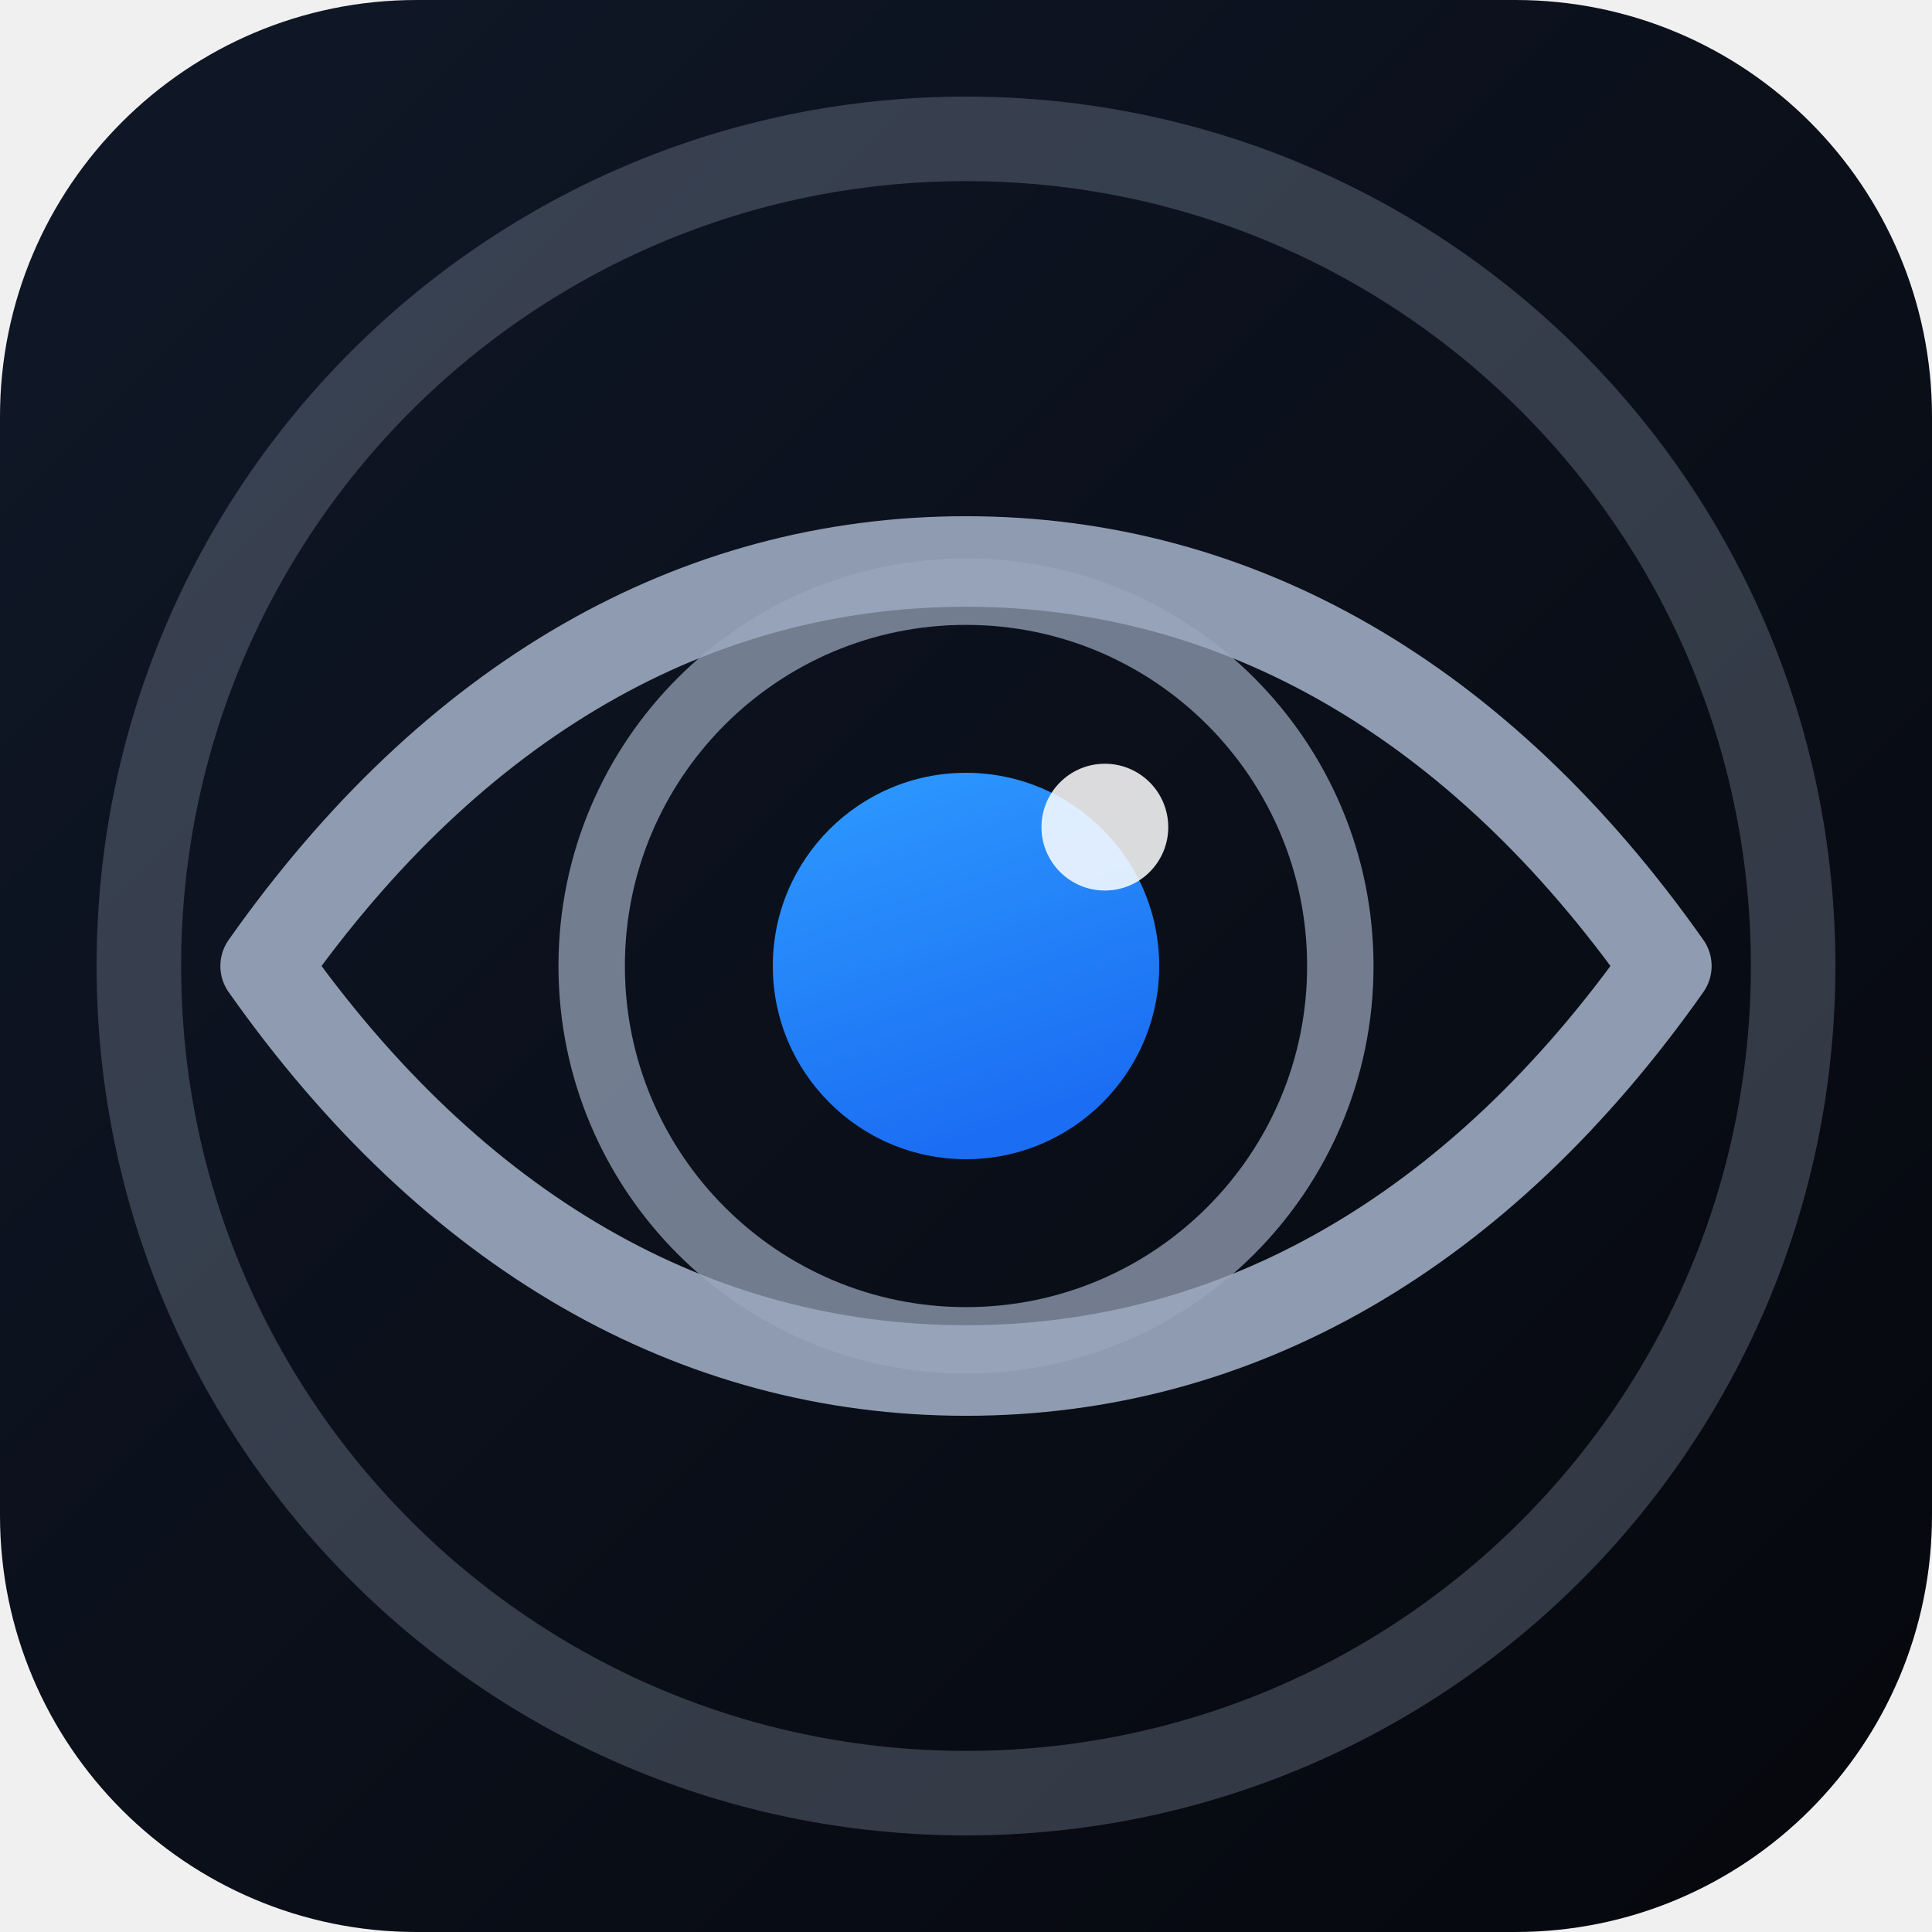
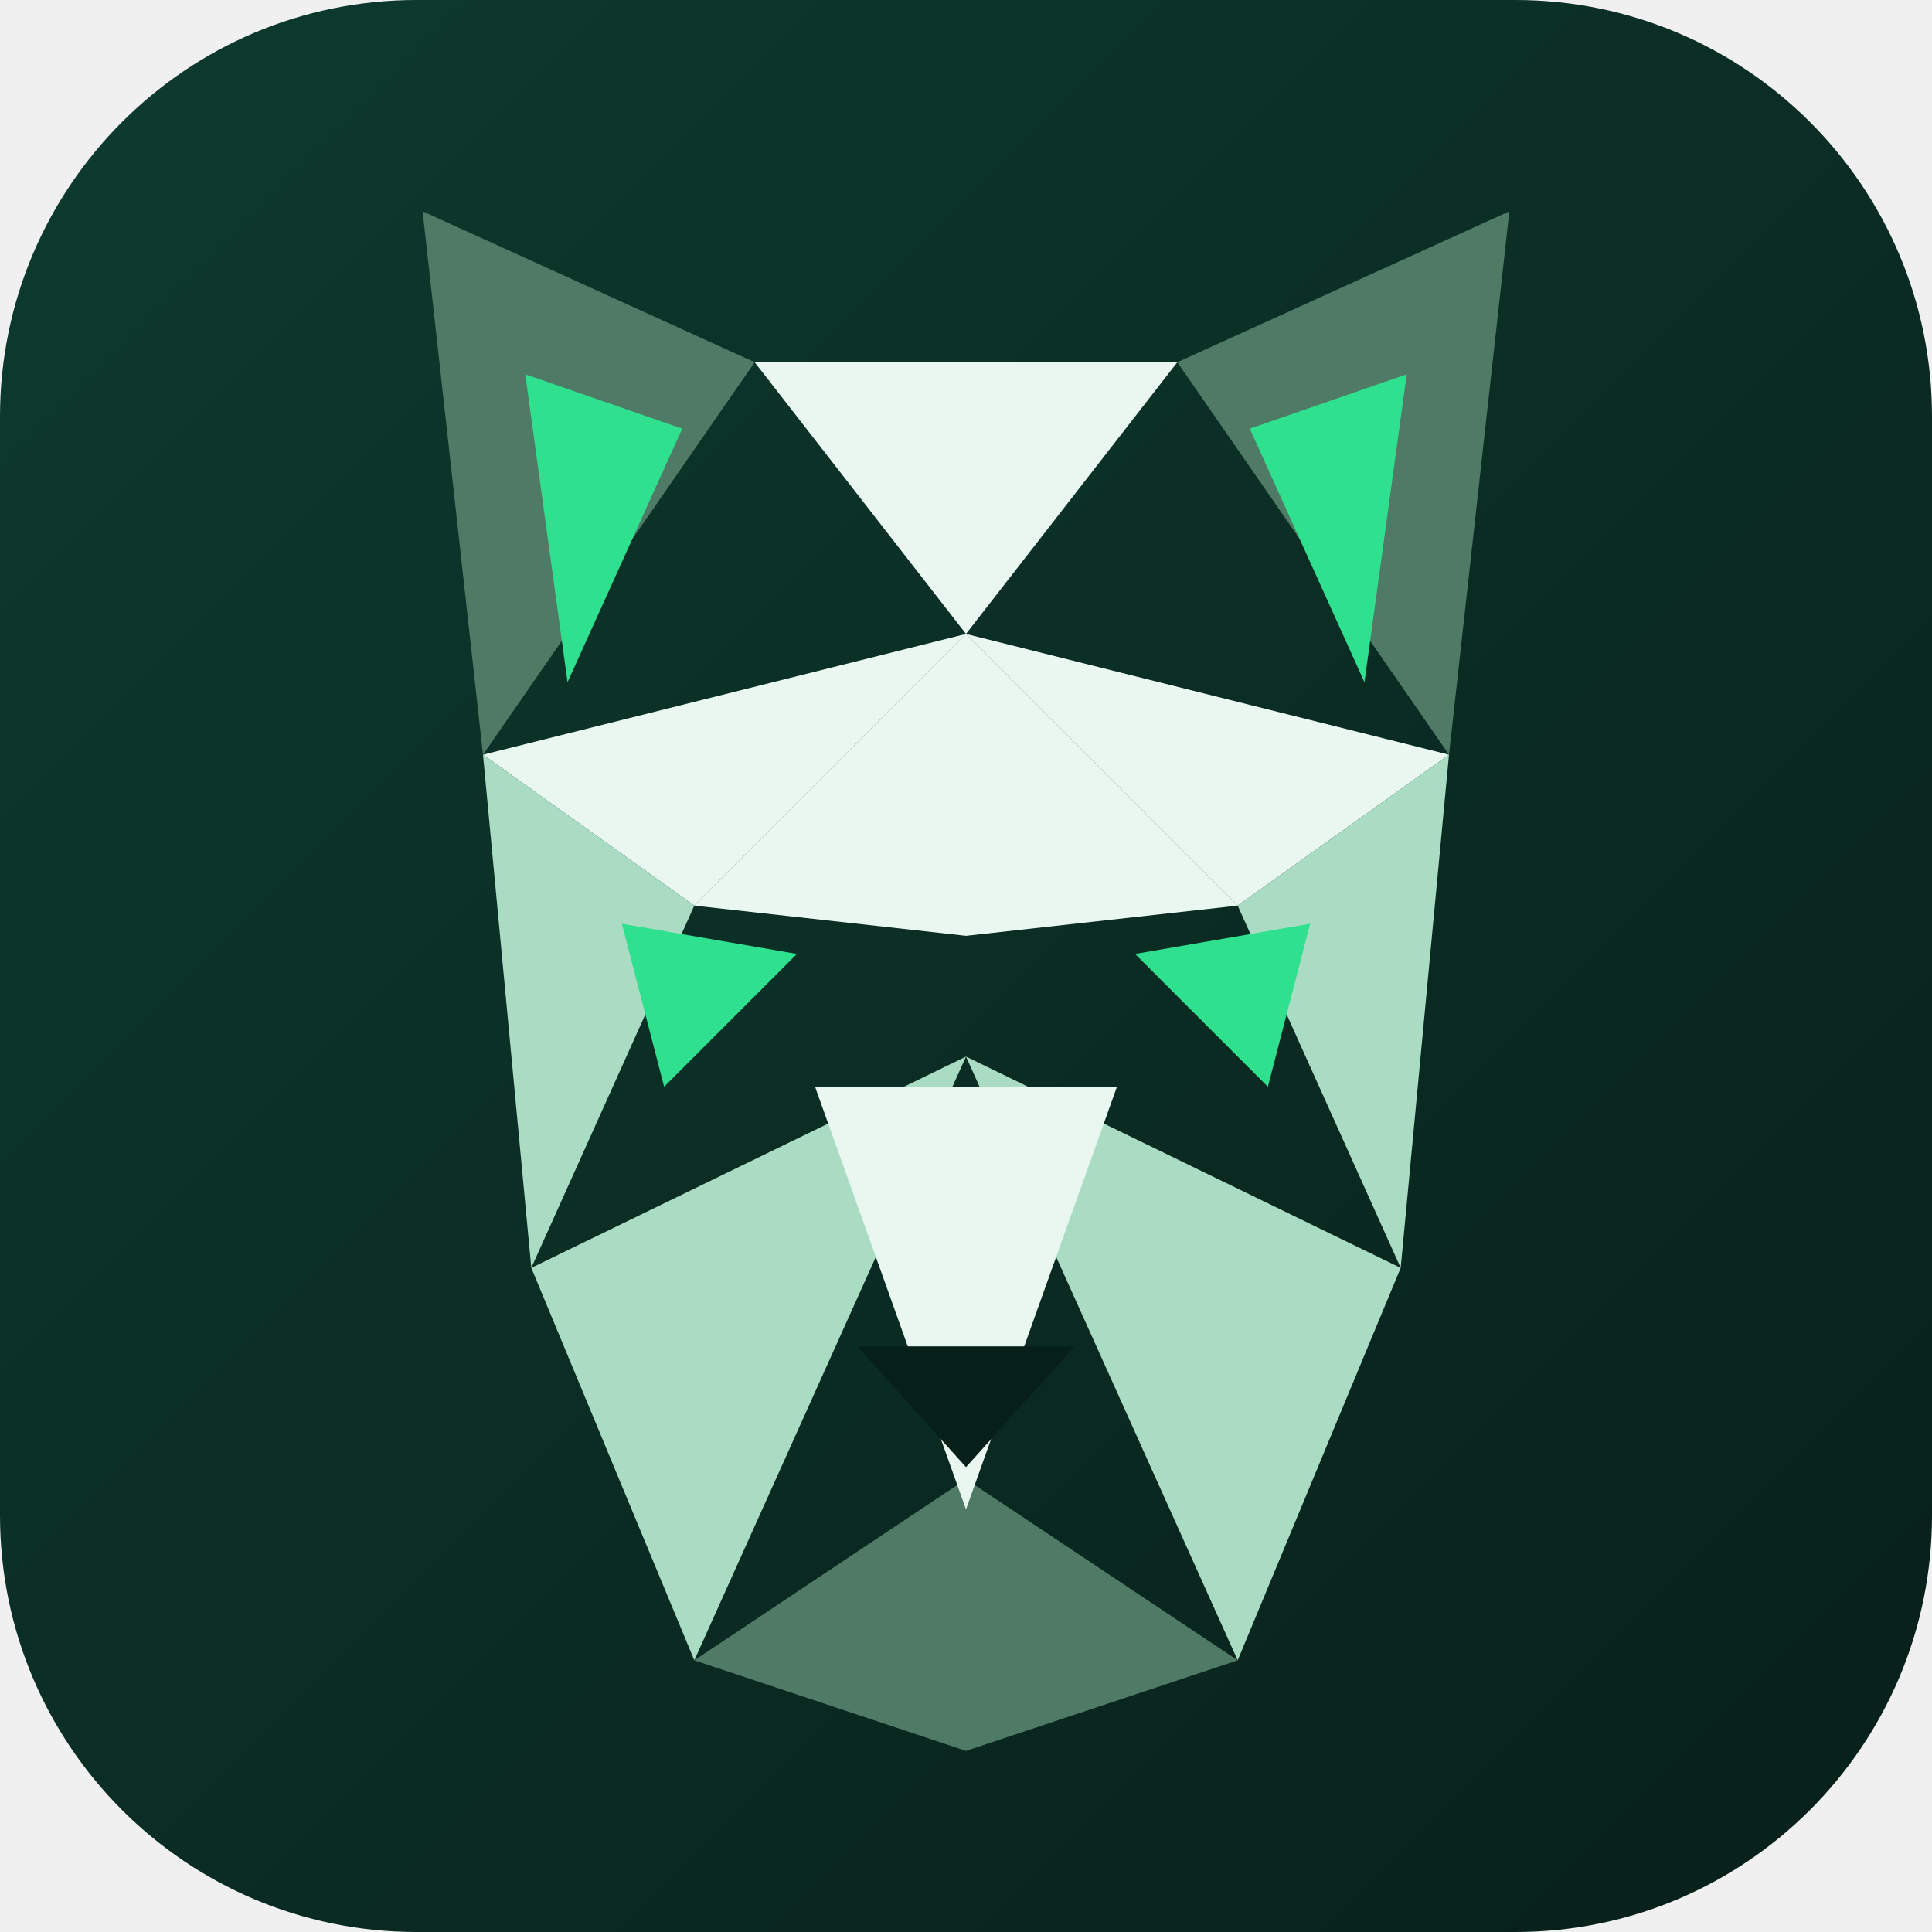
<svg xmlns="http://www.w3.org/2000/svg" viewBox="0 0 32 32" width="32" height="32" role="img" aria-label="ARGOS">
  <defs>
-     <linearGradient id="argos-pupila" x1="0" y1="0" x2="0.35" y2="1">
-       <stop offset="0" stop-color="#2E9BFF" />
-       <stop offset="1" stop-color="#1B6EF3" />
-     </linearGradient>
    <linearGradient id="argos-fundo" x1="0" y1="0" x2="1" y2="1">
-       <stop offset="0" stop-color="#101828" />
-       <stop offset="1" stop-color="#05070C" />
+       <stop offset="0" stop-color="#0E3B2F" />
+       <stop offset="1" stop-color="#071F19" />
    </linearGradient>
  </defs>
  <rect x="0" y="0" width="32" height="32" rx="6.9" fill="url(#argos-fundo)" />
-   <circle cx="16" cy="16" r="13.7" fill="none" stroke="#9AA7BD" stroke-opacity=".30" stroke-width="1.4" />
-   <path d="M4.4 16C7.5 11.6 11.5 9.3 16 9.3s8.5 2.3 11.6 6.7c-3.1 4.4-7.1 6.7-11.6 6.7S7.5 20.4 4.4 16Z" fill="none" stroke="#9AA7BD" stroke-opacity=".92" stroke-width="1.5" stroke-linejoin="round" />
-   <circle cx="16" cy="16" r="6.2" fill="none" stroke="#9AA7BD" stroke-opacity=".72" stroke-width="1.1" />
-   <circle cx="16" cy="16" r="3.2" fill="url(#argos-pupila)" />
-   <circle cx="18.3" cy="13.7" r="1.05" fill="#FFFFFF" fill-opacity=".85" />
+   <g stroke="none">
+     <path d="M7 3.5 L12.5 6 L8 12.5 Z" fill="#4E7A66" />
+     <path d="M25 3.5 L19.5 6 L24 12.5 Z" fill="#4E7A66" />
+     <path d="M8.7 6.2 L11.3 7.1 L9.4 11.3 Z" fill="#2FE08F" />
+     <path d="M23.3 6.2 L20.7 7.1 L22.6 11.3 Z" fill="#2FE08F" />
+     <path d="M12.5 6 L19.5 6 L16 10.5 Z" fill="#EAF7F0" />
+     <path d="M8 12.5 L16 10.5 L11.5 15 Z" fill="#EAF7F0" />
+     <path d="M24 12.5 L16 10.5 L20.5 15 Z" fill="#EAF7F0" />
+     <path d="M16 10.5 L16 15.5 L11.5 15 Z" fill="#EAF7F0" />
+     <path d="M16 10.5 L16 15.5 L20.5 15 Z" fill="#EAF7F0" />
+     <path d="M8 12.5 L11.5 15 L8.8 21 Z" fill="#A9DCC3" />
+     <path d="M24 12.5 L20.5 15 L23.2 21 Z" fill="#A9DCC3" />
+     <path d="M8.8 21 L16 17.5 L11.5 27.5 Z" fill="#A9DCC3" />
+     <path d="M23.2 21 L16 17.5 L20.5 27.5 Z" fill="#A9DCC3" />
+     <path d="M11.5 27.5 L16 24.5 L16 29 Z" fill="#4E7A66" />
+     <path d="M20.5 27.5 L16 24.5 L16 29 Z" fill="#4E7A66" />
+     <path d="M13.5 18 L18.5 18 L16 25 Z" fill="#EAF7F0" />
+     <path d="M14.2 22.3 L17.8 22.3 L16 24.3 Z" fill="#071F19" />
+     <path d="M10.3 15.3 L13.2 15.8 L11 18 Z" fill="#2FE08F" />
+     <path d="M21.7 15.3 L18.8 15.8 L21 18 Z" fill="#2FE08F" />
+   </g>
</svg>
